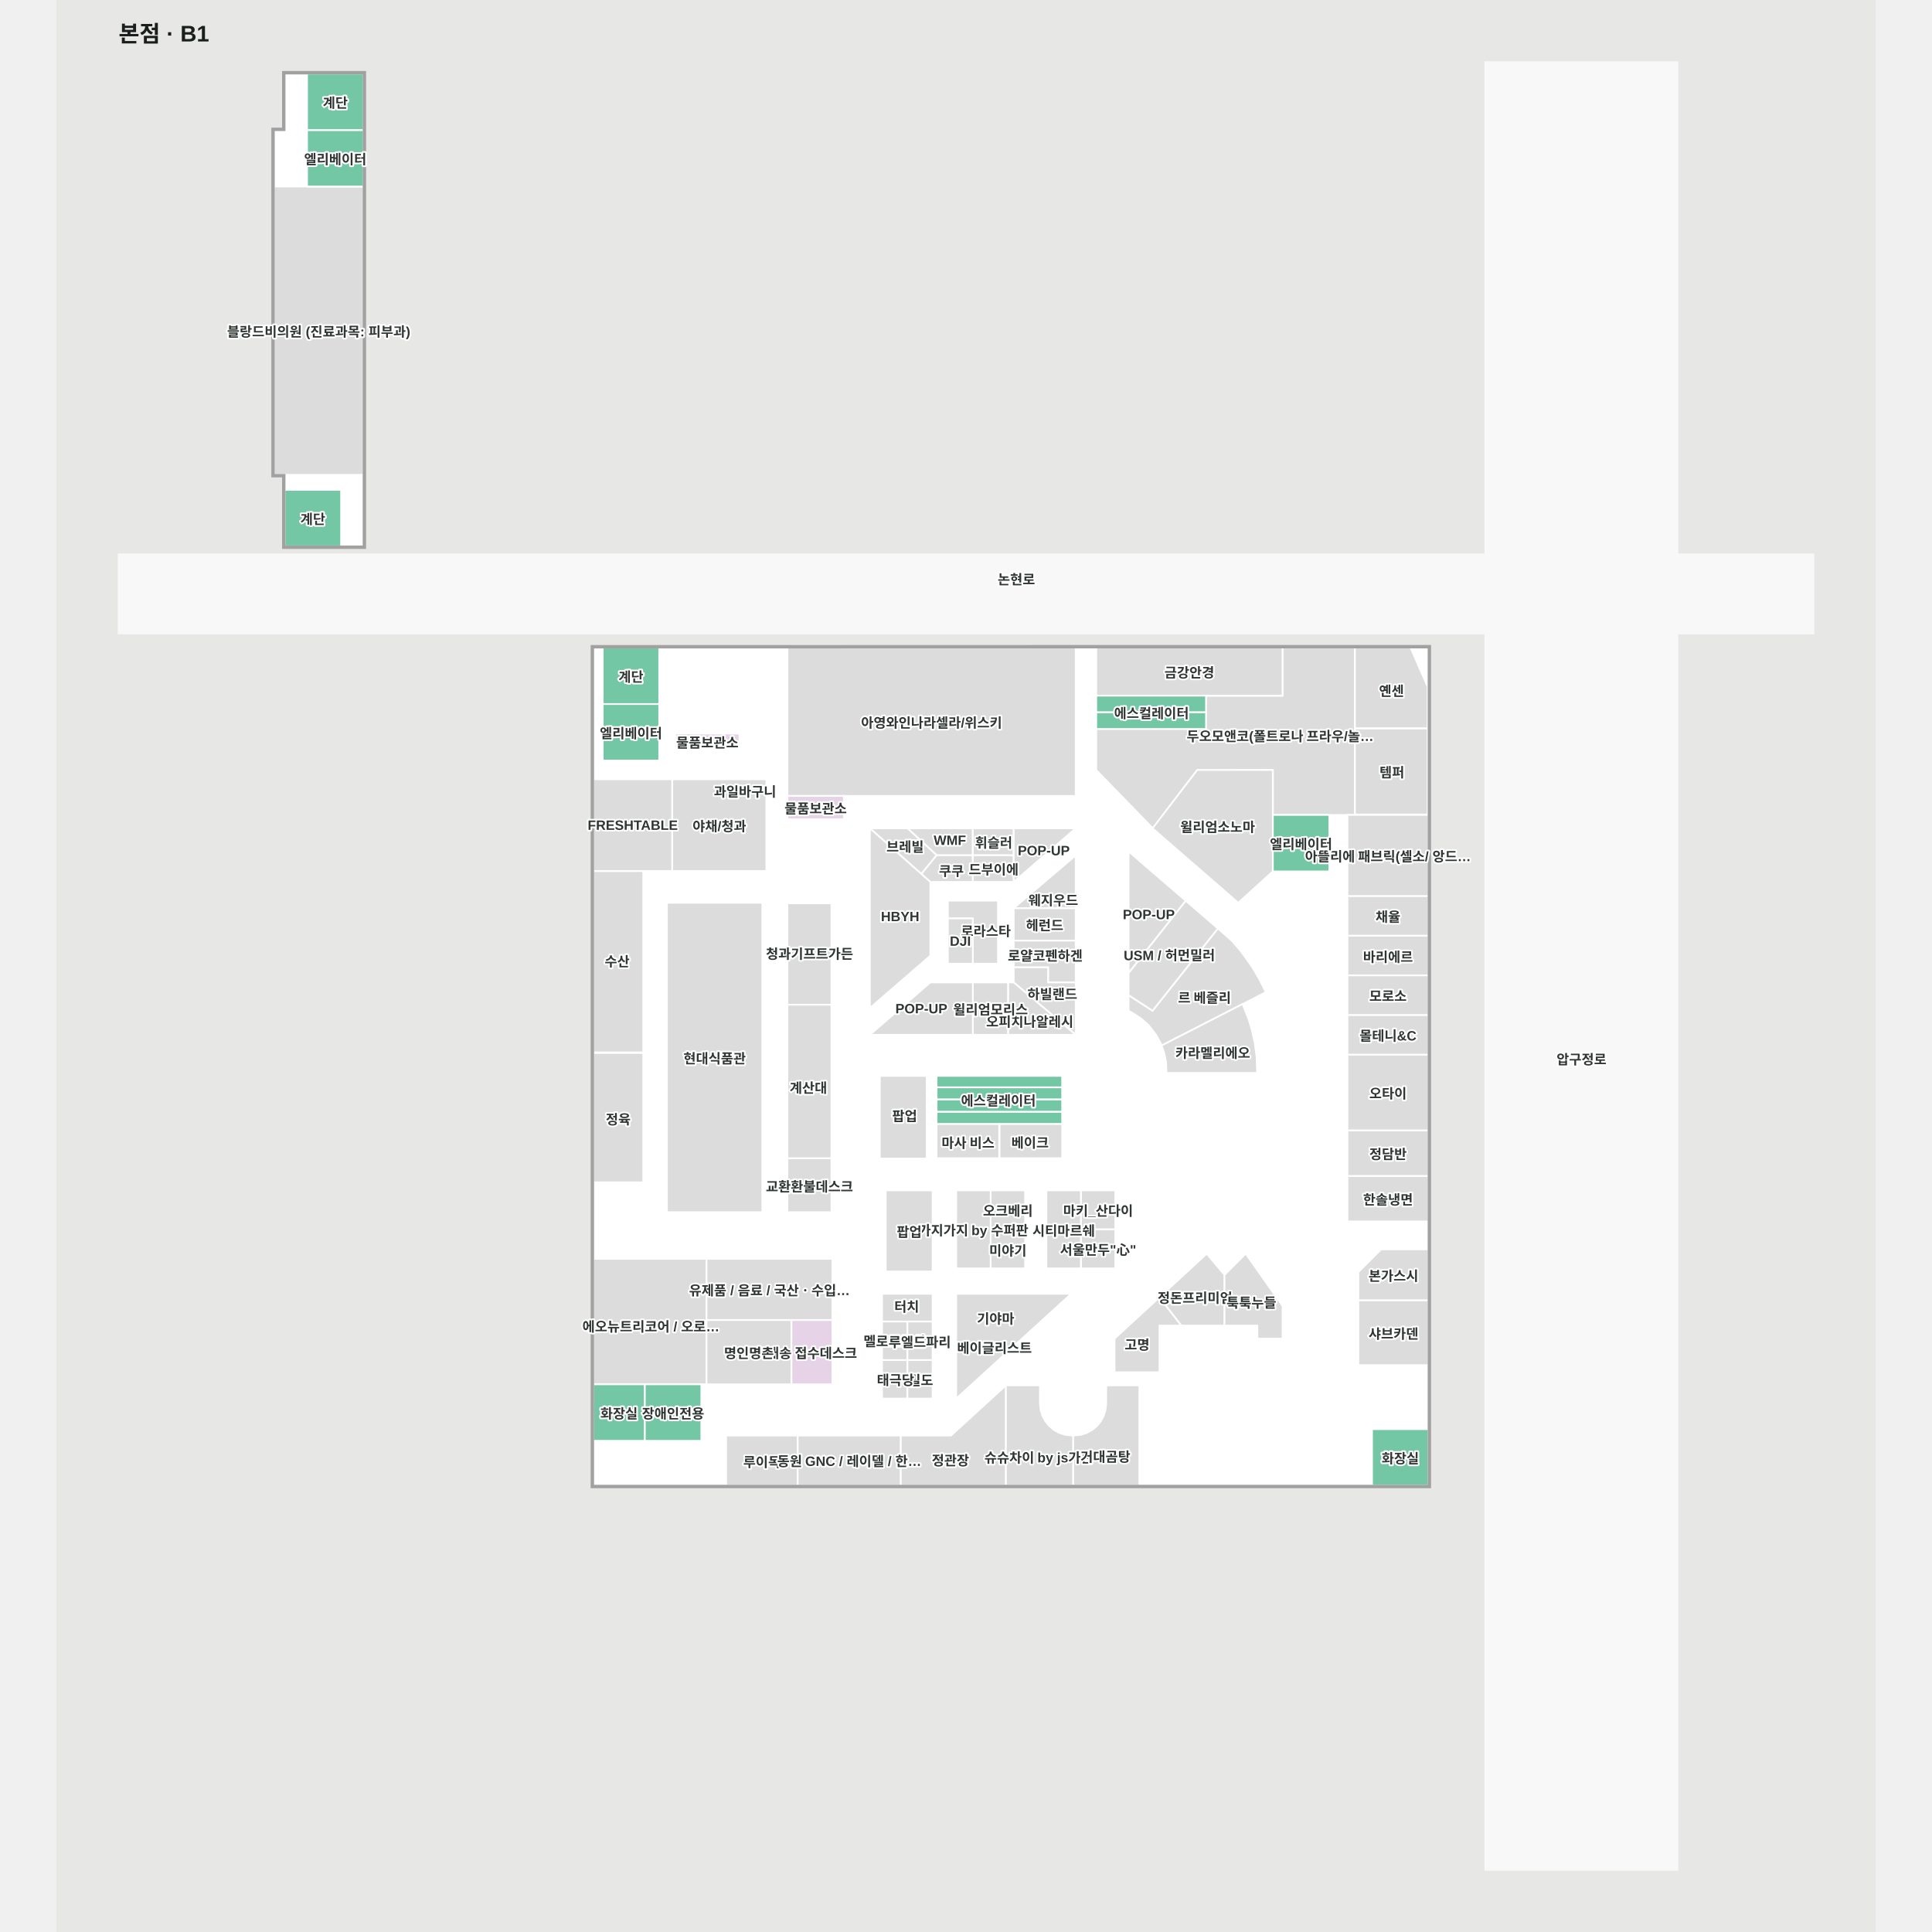
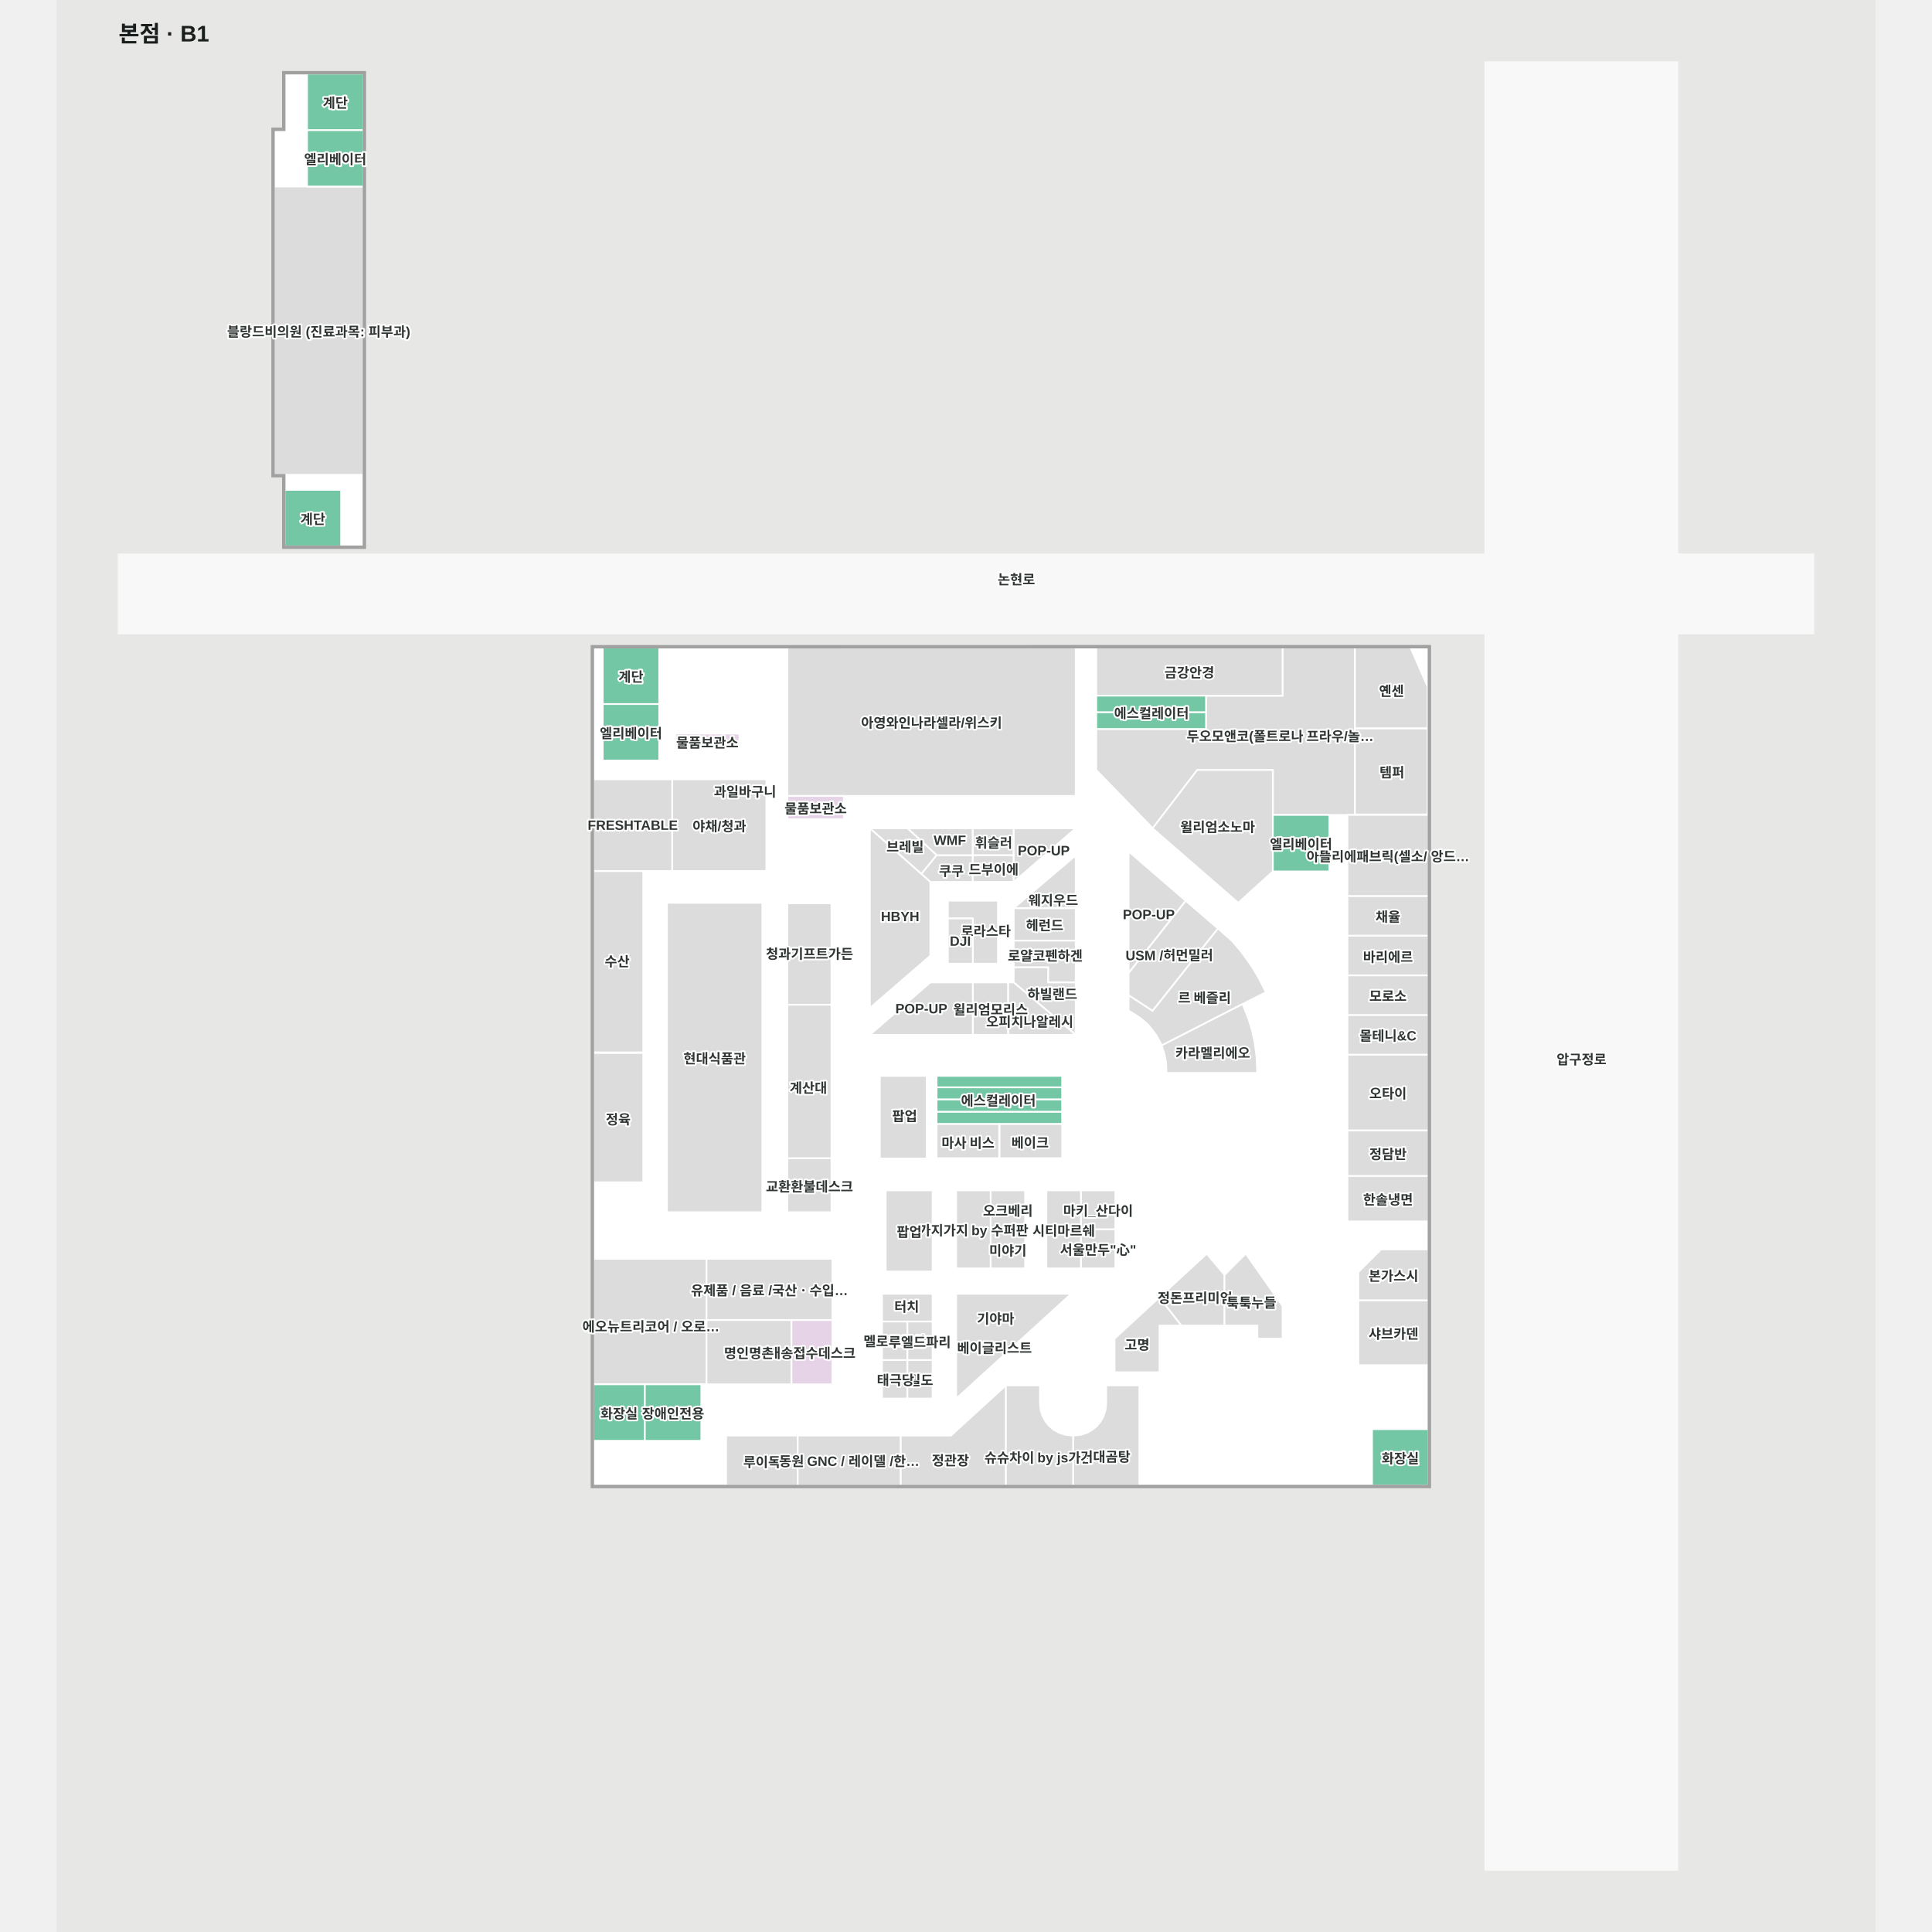
<svg xmlns="http://www.w3.org/2000/svg" viewBox="-54.599 -56.211 1610 1710" width="1200" height="1200" role="img" aria-labelledby="title desc">
  <rect x="-54.599" y="-56.211" width="1610" height="1710" fill="#e7e8e6" />
  <g>
    <polygon points="1210.07,-1.21 1210.07,1598.79 1380.07,1598.79 1380.07,-1.21" fill="#f8f8f8" fill-opacity="1" stroke="#f8f8f8" stroke-width="1.5" />
    <polygon points="0.40,434.45 1500.40,434.45 1500.40,504.45 0.40,504.45" fill="#f8f8f8" fill-opacity="1" stroke="#f8f8f8" stroke-width="1.5" />
    <polygon points="137.81,364.05 147.31,364.05 147.31,427.38 217.16,427.38 217.16,8.88 147.31,8.88 147.31,59.02 137.81,59.02" fill="#ffffff" fill-opacity="1" stroke="#ffffff" stroke-width="1.5" />
    <polygon points="420.44,1258.73 1159.78,1258.73 1159.78,516.91 420.44,516.95" fill="#ffffff" fill-opacity="1" stroke="#ffffff" stroke-width="1.5" />
  </g>
  <g>
    <polygon points="1158.97,664.69 1094.55,664.69 1094.55,588.52 1158.97,588.52" fill="#dcdcdc" fill-opacity="1" stroke="#ffffff" stroke-width="1.5" />
    <polygon points="1158.97,588.30 1094.55,588.30 1094.55,516.95 1143.82,516.95 1158.97,551.60" fill="#dcdcdc" fill-opacity="1" stroke="#ffffff" stroke-width="1.5" />
    <polygon points="1030.55,516.95 1030.55,559.55 962.83,559.55 962.56,588.93 865.67,588.93 865.67,625.34 915.78,676.93 955.01,625.58 1021.96,625.34 1021.96,665.11 1094.55,665.11 1094.55,516.95" fill="#dcdcdc" fill-opacity="1" stroke="#ffffff" stroke-width="1.5" />
    <polygon points="874.50,1169.99 874.50,1171.98 874.50,1173.98 874.50,1175.97 874.50,1177.97 874.50,1179.96 874.50,1181.96 874.50,1183.95 874.50,1185.95 873.92,1191.67 872.27,1197.01 869.65,1201.83 866.18,1206.04 861.97,1209.51 857.15,1212.13 851.81,1213.78 846.09,1214.36 845.97,1214.36 845.86,1214.36 845.74,1214.36 845.63,1214.36 845.52,1214.36 845.40,1214.36 845.29,1214.36 845.17,1214.36 845.17,1219.91 845.17,1225.45 845.17,1231.00 845.17,1236.55 845.17,1242.09 845.17,1247.64 845.17,1253.19 845.17,1258.73 903.82,1258.73 903.82,1169.99 900.16,1169.99 896.49,1169.99 892.83,1169.99 889.16,1169.99 885.50,1169.99 881.83,1169.99 878.16,1169.99" fill="#dcdcdc" fill-opacity="1" stroke="#ffffff" stroke-width="1.5" />
    <polygon points="844.26,1214.36 838.53,1213.78 833.20,1212.13 828.38,1209.51 824.17,1206.04 820.70,1201.83 818.08,1197.01 816.43,1191.67 815.85,1185.95 815.85,1183.95 815.85,1181.96 815.85,1179.96 815.85,1177.97 815.85,1175.97 815.85,1173.98 815.85,1171.98 815.85,1169.99 812.08,1169.99 808.32,1169.99 804.56,1169.99 800.79,1169.99 797.03,1169.99 793.26,1169.99 789.50,1169.99 785.73,1169.99 785.71,1170.01 785.69,1170.03 785.67,1170.05 785.64,1170.07 785.62,1170.09 785.60,1170.11 785.58,1170.13 785.55,1170.15 785.55,1258.73 845.17,1258.73 845.17,1253.19 845.17,1247.64 845.17,1242.09 845.17,1236.55 845.17,1231.00 845.17,1225.45 845.17,1219.91 845.17,1214.36 845.06,1214.36 844.95,1214.36 844.83,1214.36 844.72,1214.36 844.60,1214.36 844.49,1214.36 844.37,1214.36" fill="#dcdcdc" fill-opacity="1" stroke="#ffffff" stroke-width="1.5" />
    <polygon points="420.44,1169.03 520.75,1169.03 520.75,1057.98 420.44,1057.98" fill="#dcdcdc" fill-opacity="1" stroke="#ffffff" stroke-width="1.5" />
    <polygon points="464.73,990.24 420.44,990.24 420.44,875.80 464.73,875.80" fill="#dcdcdc" fill-opacity="1" stroke="#ffffff" stroke-width="1.5" />
    <polygon points="464.73,875.22 420.44,875.22 420.44,714.70 464.73,714.70" fill="#dcdcdc" fill-opacity="1" stroke="#ffffff" stroke-width="1.5" />
    <polygon points="490.41,714.70 420.44,714.70 420.44,633.55 490.41,633.55" fill="#dcdcdc" fill-opacity="1" stroke="#ffffff" stroke-width="1.5" />
    <polygon points="1088.03,984.57 1088.03,1024.86 1159.78,1024.86 1159.78,984.57" fill="#dcdcdc" fill-opacity="1" stroke="#ffffff" stroke-width="1.5" />
    <polygon points="1088.03,984.57 1159.78,984.57 1159.78,944.28 1088.03,944.28" fill="#dcdcdc" fill-opacity="1" stroke="#ffffff" stroke-width="1.5" />
    <polygon points="1088.03,944.28 1159.78,944.28 1159.78,877.21 1088.03,877.21" fill="#dcdcdc" fill-opacity="1" stroke="#ffffff" stroke-width="1.5" />
    <polygon points="1088.03,877.21 1159.78,877.21 1159.78,842.12 1088.03,842.12" fill="#dcdcdc" fill-opacity="1" stroke="#ffffff" stroke-width="1.5" />
    <polygon points="1088.03,842.12 1159.78,842.12 1159.78,807.02 1088.03,807.02" fill="#dcdcdc" fill-opacity="1" stroke="#ffffff" stroke-width="1.5" />
    <polygon points="1088.03,807.02 1159.78,807.02 1159.78,771.93 1088.03,771.93" fill="#dcdcdc" fill-opacity="1" stroke="#ffffff" stroke-width="1.5" />
    <polygon points="1088.03,736.83 1159.78,736.83 1159.78,771.93 1088.03,771.93" fill="#dcdcdc" fill-opacity="1" stroke="#ffffff" stroke-width="1.5" />
    <polygon points="1088.03,736.83 1159.78,736.83 1159.78,665.07 1088.03,665.07" fill="#dcdcdc" fill-opacity="1" stroke="#ffffff" stroke-width="1.5" />
    <polygon points="1030.55,559.52 865.67,559.52 865.67,516.91 1030.55,516.91" fill="#dcdcdc" fill-opacity="1" stroke="#ffffff" stroke-width="1.5" />
    <polygon points="847.49,516.93 592.36,516.93 592.36,648.26 847.49,648.26" fill="#dcdcdc" fill-opacity="1" stroke="#ffffff" stroke-width="1.5" />
    <polygon points="428.87,516.95 428.87,566.95 478.87,566.95 478.87,516.95" fill="#73c7a4" fill-opacity="1" stroke="#ffffff" stroke-width="1.5" />
    <polygon points="538.07,1214.39 538.07,1258.73 601.46,1258.73 601.46,1214.39" fill="#dcdcdc" fill-opacity="1" stroke="#ffffff" stroke-width="1.5" />
    <polygon points="601.46,1214.39 601.46,1258.73 692.69,1258.73 692.69,1214.39" fill="#dcdcdc" fill-opacity="1" stroke="#ffffff" stroke-width="1.5" />
    <polygon points="737.12,1214.39 692.69,1214.39 692.69,1258.73 785.55,1258.73 785.55,1170.15" fill="#dcdcdc" fill-opacity="1" stroke="#ffffff" stroke-width="1.5" />
    <polygon points="1109.78,1208.73 1109.78,1258.73 1159.78,1258.73 1159.78,1208.73" fill="#73c7a4" fill-opacity="1" stroke="#ffffff" stroke-width="1.5" />
    <polygon points="420.44,1169.03 420.44,1219.03 466.14,1219.03 466.14,1169.03" fill="#73c7a4" fill-opacity="1" stroke="#ffffff" stroke-width="1.5" />
    <polygon points="720.85,997.37 679.38,997.37 679.38,1069.17 720.85,1069.17" fill="#dcdcdc" fill-opacity="1" stroke="#ffffff" stroke-width="1.5" />
    <polygon points="485.70,1016.68 570.13,1016.68 570.13,742.83 485.70,742.83" fill="#dcdcdc" fill-opacity="1" stroke="#ffffff" stroke-width="1.5" />
    <polygon points="724.36,938.69 835.50,938.69 835.50,927.73 724.36,927.73" fill="#73c7a4" fill-opacity="1" stroke="#ffffff" stroke-width="1.5" />
    <polygon points="724.36,927.73 835.50,927.73 835.50,916.78 724.36,916.78" fill="#73c7a4" fill-opacity="1" stroke="#ffffff" stroke-width="1.5" />
    <polygon points="724.36,916.78 835.50,916.78 835.50,906.15 724.37,906.15" fill="#73c7a4" fill-opacity="1" stroke="#ffffff" stroke-width="1.5" />
    <polygon points="724.37,906.15 835.50,906.15 835.50,896.06 724.37,896.06" fill="#73c7a4" fill-opacity="1" stroke="#ffffff" stroke-width="1.5" />
    <polygon points="490.41,714.70 573.69,714.70 573.69,633.55 490.41,633.55" fill="#dcdcdc" fill-opacity="1" stroke="#ffffff" stroke-width="1.5" />
    <polygon points="1021.96,665.07 1021.96,715.07 1071.96,715.07 1071.96,665.07" fill="#73c7a4" fill-opacity="1" stroke="#ffffff" stroke-width="1.5" />
    <polygon points="466.14,1169.04 466.14,1219.04 516.14,1219.04 516.14,1169.04" fill="#73c7a4" fill-opacity="1" stroke="#ffffff" stroke-width="1.5" />
    <polygon points="428.87,566.94 428.87,616.94 478.87,616.94 478.87,566.94" fill="#73c7a4" fill-opacity="1" stroke="#ffffff" stroke-width="1.5" />
    <polygon points="493.02,607.39 549.84,607.39 549.90,593.08 493.01,593.03" fill="#e7d3e7" fill-opacity="1" stroke="#ffffff" stroke-width="1.5" />
    <polygon points="217.16,108.88 137.81,108.88 137.81,364.05 147.31,364.05 217.16,364.05" fill="#dcdcdc" fill-opacity="1" stroke="#ffffff" stroke-width="1.5" />
    <polygon points="217.16,108.88 167.16,108.88 167.16,58.88 217.16,58.88" fill="#73c7a4" fill-opacity="1" stroke="#ffffff" stroke-width="1.5" />
    <polygon points="197.31,427.38 147.31,427.38 147.31,377.38 197.31,377.38" fill="#73c7a4" fill-opacity="1" stroke="#ffffff" stroke-width="1.5" />
    <polygon points="217.16,58.88 167.16,58.88 167.16,8.88 217.16,8.88" fill="#73c7a4" fill-opacity="1" stroke="#ffffff" stroke-width="1.5" />
    <polygon points="217.16,394.98 217.16,427.38 147.31,427.38 147.31,364.05 137.81,364.05 137.81,59.02 147.31,59.02 147.31,8.88 217.16,8.88 217.16,394.98 218.66,394.98 218.66,7.38 145.81,7.38 145.81,57.52 136.31,57.52 136.31,365.55 145.81,365.55 145.81,428.88 218.66,428.88 218.66,394.98" fill="#a1a1a1" fill-opacity="1" stroke="#a1a1a1" stroke-width="1.5" />
    <polygon points="979.22,1072.20 963.44,1053.49 921.49,1092.12 940.96,1117.04 979.22,1117.04" fill="#dcdcdc" fill-opacity="1" stroke="#ffffff" stroke-width="1.5" />
    <polygon points="881.89,1128.60 881.89,1158.37 921.66,1158.37 921.66,1117.04 940.96,1117.04 921.49,1092.12" fill="#dcdcdc" fill-opacity="1" stroke="#ffffff" stroke-width="1.5" />
    <polygon points="998.01,1053.40 979.22,1072.20 979.22,1117.04 1008.32,1117.04 1008.32,1128.60 1030.55,1128.60 1030.55,1099.71" fill="#dcdcdc" fill-opacity="1" stroke="#ffffff" stroke-width="1.5" />
    <polygon points="741.72,1181.65 741.72,1088.90 843.52,1088.90" fill="#dcdcdc" fill-opacity="1" stroke="#ffffff" stroke-width="1.5" />
    <polygon points="852.09,1031.79 852.09,1066.44 882.59,1066.44 882.59,1031.79" fill="#dcdcdc" fill-opacity="1" stroke="#ffffff" stroke-width="1.5" />
    <polygon points="882.59,997.37 852.09,997.37 852.09,1031.79 882.59,1031.79" fill="#dcdcdc" fill-opacity="1" stroke="#ffffff" stroke-width="1.5" />
    <polygon points="772.22,1066.44 802.72,1066.44 802.72,1031.79 772.22,1031.79" fill="#dcdcdc" fill-opacity="1" stroke="#ffffff" stroke-width="1.5" />
    <polygon points="772.22,997.37 772.22,1031.79 802.72,1031.79 802.72,997.37" fill="#dcdcdc" fill-opacity="1" stroke="#ffffff" stroke-width="1.5" />
    <polygon points="821.59,997.37 821.59,1066.44 852.09,1066.44 852.09,997.37" fill="#dcdcdc" fill-opacity="1" stroke="#ffffff" stroke-width="1.5" />
    <polygon points="741.72,997.37 741.72,1066.44 772.22,1066.44 772.22,997.37" fill="#dcdcdc" fill-opacity="1" stroke="#ffffff" stroke-width="1.5" />
    <polygon points="780.10,938.68 780.10,968.91 835.50,968.91 835.50,938.68" fill="#dcdcdc" fill-opacity="1" stroke="#ffffff" stroke-width="1.5" />
    <polygon points="1159.78,1049.60 1117.79,1049.60 1097.70,1069.69 1097.70,1094.80 1159.78,1094.80" fill="#dcdcdc" fill-opacity="1" stroke="#ffffff" stroke-width="1.5" />
    <polygon points="1097.70,1094.80 1097.70,1152.07 1159.78,1152.07 1159.78,1094.80" fill="#dcdcdc" fill-opacity="1" stroke="#ffffff" stroke-width="1.5" />
    <polygon points="698.46,1147.54 720.85,1147.54 720.85,1181.65 698.46,1181.65" fill="#dcdcdc" fill-opacity="1" stroke="#ffffff" stroke-width="1.5" />
    <polygon points="676.07,1147.54 698.46,1147.54 698.46,1181.65 676.07,1181.65" fill="#dcdcdc" fill-opacity="1" stroke="#ffffff" stroke-width="1.5" />
    <polygon points="698.46,1113.43 720.85,1113.43 720.85,1147.54 698.46,1147.54" fill="#dcdcdc" fill-opacity="1" stroke="#ffffff" stroke-width="1.5" />
    <polygon points="676.07,1113.43 698.46,1113.43 698.46,1147.54 676.07,1147.54" fill="#dcdcdc" fill-opacity="1" stroke="#ffffff" stroke-width="1.5" />
    <polygon points="698.46,1088.90 676.07,1088.90 676.07,1113.43 698.46,1113.43 720.85,1113.43 720.85,1088.90" fill="#dcdcdc" fill-opacity="1" stroke="#ffffff" stroke-width="1.5" />
    <polygon points="631.29,743.32 631.29,833.08 592.31,833.08 592.31,743.32" fill="#dcdcdc" fill-opacity="1" stroke="#ffffff" stroke-width="1.5" />
    <polygon points="1009.96,810.38 1003.38,799.21 993.95,786.05 985.51,776.27 973.32,765.54 915.51,838.38 894.32,824.57 894.32,838.38 899.11,841.17 905.19,845.14 911.89,850.98 918.60,859.67 923.06,867.73 923.55,869.16 1015.79,821.93" fill="#dcdcdc" fill-opacity="1" stroke="#ffffff" stroke-width="1.5" />
    <polygon points="592.36,648.26 592.36,668.84 642.30,668.84 642.30,648.26" fill="#e7d3e7" fill-opacity="1" stroke="#ffffff" stroke-width="1.5" />
    <polygon points="724.36,700.66 710.79,717.25 718.83,724.38 756.43,724.38 756.43,700.66" fill="#dcdcdc" fill-opacity="1" stroke="#ffffff" stroke-width="1.5" />
    <polygon points="756.43,676.93 698.60,676.93 724.36,700.66 756.43,700.66" fill="#dcdcdc" fill-opacity="1" stroke="#ffffff" stroke-width="1.5" />
    <polygon points="698.60,676.93 665.37,676.93 710.79,717.25 724.36,700.66" fill="#dcdcdc" fill-opacity="1" stroke="#ffffff" stroke-width="1.5" />
    <polygon points="756.43,700.66 756.43,724.38 792.62,724.38 792.62,700.66" fill="#dcdcdc" fill-opacity="1" stroke="#ffffff" stroke-width="1.5" />
    <polygon points="792.62,676.93 756.43,676.93 756.43,700.66 792.62,700.66" fill="#dcdcdc" fill-opacity="1" stroke="#ffffff" stroke-width="1.5" />
    <polygon points="847.49,676.93 792.62,676.93 792.62,724.38" fill="#dcdcdc" fill-opacity="1" stroke="#ffffff" stroke-width="1.5" />
    <polygon points="792.62,776.27 792.62,800.00 823.05,800.00 823.05,813.31 847.49,813.31 847.49,776.27" fill="#dcdcdc" fill-opacity="1" stroke="#ffffff" stroke-width="1.5" />
    <polygon points="847.49,747.56 792.62,747.56 792.62,776.27 847.49,776.27" fill="#dcdcdc" fill-opacity="1" stroke="#ffffff" stroke-width="1.5" />
    <polygon points="847.49,700.95 792.62,747.56 847.49,747.56" fill="#dcdcdc" fill-opacity="1" stroke="#ffffff" stroke-width="1.5" />
    <polygon points="823.05,813.31 823.05,800.00 792.62,800.00 792.62,813.31 847.49,859.67 847.49,813.31" fill="#dcdcdc" fill-opacity="1" stroke="#ffffff" stroke-width="1.5" />
    <polygon points="756.43,813.31 756.43,859.67 787.76,859.67 787.76,813.31" fill="#dcdcdc" fill-opacity="1" stroke="#ffffff" stroke-width="1.5" />
    <polygon points="792.62,813.31 787.76,813.31 787.76,859.67 847.49,859.67" fill="#dcdcdc" fill-opacity="1" stroke="#ffffff" stroke-width="1.5" />
    <polygon points="718.83,813.31 665.37,859.67 756.43,859.67 756.43,813.31" fill="#dcdcdc" fill-opacity="1" stroke="#ffffff" stroke-width="1.5" />
    <polygon points="665.37,835.94 718.83,789.68 718.83,724.38 665.37,676.93" fill="#dcdcdc" fill-opacity="1" stroke="#ffffff" stroke-width="1.5" />
    <polygon points="778.69,740.98 756.43,740.98 734.36,740.98 734.36,756.71 756.43,756.71 756.43,796.75 778.69,796.75" fill="#dcdcdc" fill-opacity="1" stroke="#ffffff" stroke-width="1.5" />
    <polygon points="944.83,740.98 894.32,804.90 894.32,824.57 915.51,838.38 973.32,765.54" fill="#dcdcdc" fill-opacity="1" stroke="#ffffff" stroke-width="1.5" />
    <polygon points="894.32,697.42 894.32,804.90 944.83,740.98" fill="#dcdcdc" fill-opacity="1" stroke="#ffffff" stroke-width="1.5" />
    <polygon points="955.01,625.31 915.51,676.93 952.75,709.28 991.37,742.83 999.56,735.40 1021.96,715.07 1021.96,665.07 1021.96,625.31" fill="#dcdcdc" fill-opacity="1" stroke="#ffffff" stroke-width="1.5" />
    <polygon points="715.60,896.06 674.13,896.06 674.13,969.21 715.60,969.21" fill="#dcdcdc" fill-opacity="1" stroke="#ffffff" stroke-width="1.5" />
    <polygon points="418.94,515.45 418.94,1260.23 435.47,1260.23 435.47,1258.73 420.44,1258.73 420.44,516.95 1159.78,516.91 1159.78,1258.73 435.47,1258.73 435.47,1260.23 1161.28,1260.23 1161.28,515.41" fill="#a1a1a1" fill-opacity="1" stroke="#a1a1a1" stroke-width="1.5" />
    <polygon points="756.43,796.75 734.36,796.75 734.36,756.71 756.43,756.71" fill="#dcdcdc" fill-opacity="1" stroke="#ffffff" stroke-width="1.5" />
    <polygon points="1005.99,866.99 1003.38,855.32 1000.40,845.64 995.19,832.48 923.55,869.16 925.80,875.68 927.41,883.50 927.91,893.43 1008.10,893.43 1007.60,879.53" fill="#dcdcdc" fill-opacity="1" stroke="#ffffff" stroke-width="1.5" />
    <polygon points="632.15,1169.04 595.85,1169.04 595.85,1112.08 632.15,1112.08" fill="#e7d3e7" fill-opacity="1" stroke="#ffffff" stroke-width="1.5" />
    <polygon points="595.85,1112.08 520.75,1112.08 520.75,1169.03 595.85,1169.03" fill="#dcdcdc" fill-opacity="1" stroke="#ffffff" stroke-width="1.5" />
    <polygon points="632.15,1112.08 520.75,1112.08 520.75,1057.98 632.15,1057.98" fill="#dcdcdc" fill-opacity="1" stroke="#ffffff" stroke-width="1.5" />
    <polygon points="631.29,1016.68 592.31,1016.68 592.31,968.92 631.29,968.92" fill="#dcdcdc" fill-opacity="1" stroke="#ffffff" stroke-width="1.5" />
    <polygon points="631.29,833.08 631.29,968.92 592.31,968.92 592.31,833.08" fill="#dcdcdc" fill-opacity="1" stroke="#ffffff" stroke-width="1.5" />
    <polygon points="865.67,559.52 962.83,559.52 962.83,574.26 865.67,574.26" fill="#73c7a4" fill-opacity="1" stroke="#ffffff" stroke-width="1.5" />
    <polygon points="865.67,574.26 962.83,574.26 962.83,589.00 865.67,589.00" fill="#73c7a4" fill-opacity="1" stroke="#ffffff" stroke-width="1.5" />
    <polygon points="724.37,938.69 724.37,968.92 779.77,968.92 779.77,938.69" fill="#dcdcdc" fill-opacity="1" stroke="#ffffff" stroke-width="1.5" />
  </g>
  <g font-family="Arial, 'Noto Sans KR', sans-serif" font-size="12" font-weight="600" fill="#303633" stroke="#fff" stroke-width="3" paint-order="stroke" stroke-linejoin="round">
-     <text x="576.453" y="1085.028" text-anchor="middle" dominant-baseline="central">유제품 / 음료 / 
+     <text x="576.453" y="1085.028" text-anchor="middle" dominant-baseline="central">유제품 / 음료 /
국산ㆍ수입…</text>
    <text x="471.548" y="1117.07" text-anchor="middle" dominant-baseline="central">에오




뉴트리코어 / 오로…</text>
    <text x="610.897" y="905.763" text-anchor="middle" dominant-baseline="central">계산대</text>
    <text x="554.801" y="643.625" text-anchor="middle" dominant-baseline="central">과일
바구니</text>
    <text x="532.15" y="674.226" text-anchor="middle" dominant-baseline="central">야채/청과</text>
    <text x="455.425" y="674.126" text-anchor="middle" dominant-baseline="central">FRESH
TABLE</text>
    <text x="441.633" y="793.874" text-anchor="middle" dominant-baseline="central">수산</text>
    <text x="442.583" y="933.692" text-anchor="middle" dominant-baseline="central">정육</text>
    <text x="569.766" y="1237.007" text-anchor="middle" dominant-baseline="central">루이독</text>
    <text x="527.915" y="879.755" text-anchor="middle" dominant-baseline="central">현대식품관</text>
    <text x="521.451" y="600.207" text-anchor="middle" dominant-baseline="central">물품보관소</text>
-     <text x="614.003" y="1140.559" text-anchor="middle" dominant-baseline="central">배송 
+     <text x="614.003" y="1140.559" text-anchor="middle" dominant-baseline="central">배송
접수
데스크</text>
    <text x="558.304" y="1140.555" text-anchor="middle" dominant-baseline="central">명인명촌</text>
    <text x="177.485" y="236.465" text-anchor="middle" dominant-baseline="central">블랑드비의원 (진료과목: 피부과)</text>
-     <text x="647.075" y="1236.206" text-anchor="middle" dominant-baseline="central">동원 GNC / 레이델 / 
+     <text x="647.075" y="1236.206" text-anchor="middle" dominant-baseline="central">동원 GNC / 레이델 /
한…</text>
    <text x="736.63" y="1235.51" text-anchor="middle" dominant-baseline="central">정관장</text>
    <text x="814.827" y="1233.061" text-anchor="middle" dominant-baseline="central">슈슈차이 by js가든</text>
    <text x="873.844" y="1232.289" text-anchor="middle" dominant-baseline="central">거대곰탕</text>
    <text x="953.076" y="1091.674" text-anchor="middle" dominant-baseline="central">정돈
프리미엄</text>
    <text x="1003.017" y="1095.913" text-anchor="middle" dominant-baseline="central">툭툭누들</text>
    <text x="1128.739" y="1123.433" text-anchor="middle" dominant-baseline="central">샤브카덴</text>
    <text x="901.849" y="1133.144" text-anchor="middle" dominant-baseline="central">고명</text>
    <text x="1128.739" y="1072.195" text-anchor="middle" dominant-baseline="central">본가스시</text>
    <text x="1123.902" y="1004.717" text-anchor="middle" dominant-baseline="central">한솔냉면</text>
    <text x="1123.902" y="964.427" text-anchor="middle" dominant-baseline="central">정담반</text>
    <text x="1123.902" y="910.748" text-anchor="middle" dominant-baseline="central">오타이</text>
    <text x="710.319" y="1164.596" text-anchor="middle" dominant-baseline="central">밀도</text>
    <text x="687.266" y="1130.063" text-anchor="middle" dominant-baseline="central">멜로드
도산</text>
    <text x="709.445" y="1130.821" text-anchor="middle" dominant-baseline="central">루엘
드
파리</text>
    <text x="697.889" y="1099.447" text-anchor="middle" dominant-baseline="central">터치</text>
    <text x="775.588" y="1136.025" text-anchor="middle" dominant-baseline="central">베이글리스트</text>
    <text x="756.974" y="1031.906" text-anchor="middle" dominant-baseline="central">가지가지 by 수퍼판</text>
    <text x="787.474" y="1049.844" text-anchor="middle" dominant-baseline="central">미야기</text>
    <text x="836.789" y="1032.251" text-anchor="middle" dominant-baseline="central">시티마르쉐</text>
    <text x="867.337" y="1014.58" text-anchor="middle" dominant-baseline="central">마키
_산
다이</text>
    <text x="867.337" y="1049.114" text-anchor="middle" dominant-baseline="central">서울
만두
"心"</text>
    <text x="961.513" y="826.026" text-anchor="middle" dominant-baseline="central">르 베즐리</text>
    <text x="752.197" y="954.507" text-anchor="middle" dominant-baseline="central">마사 비스</text>
    <text x="611.825" y="993.157" text-anchor="middle" dominant-baseline="central">교환
환불
데스크</text>
    <text x="611.926" y="787.156" text-anchor="middle" dominant-baseline="central">청과
기프트
가든</text>
    <text x="700.118" y="1033.269" text-anchor="middle" dominant-baseline="central">팝업</text>
    <text x="719.924" y="582.595" text-anchor="middle" dominant-baseline="central">아영와인


나라셀라/위스키</text>
    <text x="948.108" y="538.216" text-anchor="middle" dominant-baseline="central">금강안경</text>
    <text x="1028.457" y="594.549" text-anchor="middle" dominant-baseline="central">두오모앤코
(폴트로나 프라우/놀…</text>
    <text x="820.057" y="761.918" text-anchor="middle" dominant-baseline="central">헤런드</text>
    <text x="973.089" y="674.906" text-anchor="middle" dominant-baseline="central">윌리엄소노마</text>
    <text x="696.527" y="692.397" text-anchor="middle" dominant-baseline="central">브레빌</text>
    <text x="736.123" y="687.469" text-anchor="middle" dominant-baseline="central">WMF</text>
    <text x="737.441" y="713.822" text-anchor="middle" dominant-baseline="central">쿠쿠</text>
    <text x="774.864" y="712.52" text-anchor="middle" dominant-baseline="central">드부이에</text>
    <text x="774.882" y="688.809" text-anchor="middle" dominant-baseline="central">휘슬러</text>
    <text x="827.602" y="739.777" text-anchor="middle" dominant-baseline="central">웨지우드</text>
    <text x="767.999" y="767.046" text-anchor="middle" dominant-baseline="central">로라스타</text>
    <text x="1123.902" y="754.381" text-anchor="middle" dominant-baseline="central">채율</text>
-     <text x="930.385" y="786.41" text-anchor="middle" dominant-baseline="central">USM / 
+     <text x="930.385" y="786.41" text-anchor="middle" dominant-baseline="central">USM /
허먼밀러</text>
    <text x="968.808" y="874.884" text-anchor="middle" dominant-baseline="central">카라멜리에오</text>
    <text x="692.1" y="754.966" text-anchor="middle" dominant-baseline="central">HBYH</text>
-     <text x="1123.902" y="700.952" text-anchor="middle" dominant-baseline="central">아뜰리에 
+     <text x="1123.902" y="700.952" text-anchor="middle" dominant-baseline="central">아뜰리에
패브릭
(셀소/ 앙드…</text>
    <text x="1123.902" y="824.571" text-anchor="middle" dominant-baseline="central">모로소</text>
    <text x="1123.902" y="789.931" text-anchor="middle" dominant-baseline="central">바리에르</text>
    <text x="1123.902" y="859.666" text-anchor="middle" dominant-baseline="central">몰테니&amp;C</text>
    <text x="820.489" y="788.822" text-anchor="middle" dominant-baseline="central">로얄
코펜하겐</text>
    <text x="826.826" y="822.803" text-anchor="middle" dominant-baseline="central">하빌랜드</text>
    <text x="806.862" y="847.216" text-anchor="middle" dominant-baseline="central">오피치나
알레시</text>
    <text x="710.903" y="836.49" text-anchor="middle" dominant-baseline="central">POP-UP</text>
    <text x="772.096" y="836.49" text-anchor="middle" dominant-baseline="central">윌리엄
모리스</text>
    <text x="617.331" y="658.549" text-anchor="middle" dominant-baseline="central">물품보관소</text>
    <text x="696.098" y="930.763" text-anchor="middle" dominant-baseline="central">팝업</text>
    <text x="745.394" y="776.731" text-anchor="middle" dominant-baseline="central">DJI</text>
    <text x="914.581" y="574.202" text-anchor="middle" dominant-baseline="central">에스컬레이터</text>
    <text x="779.084" y="917.104" text-anchor="middle" dominant-baseline="central">에스컬레이터</text>
    <text x="794.979" y="455.752" text-anchor="middle" dominant-baseline="central">논현로</text>
    <text x="1295.188" y="880.582" text-anchor="middle" dominant-baseline="central">압구정로</text>
    <text x="1046.958" y="690.07" text-anchor="middle" dominant-baseline="central">엘리베이터</text>
    <text x="192.161" y="83.879" text-anchor="middle" dominant-baseline="central">엘리베이터</text>
    <text x="1134.777" y="1233.732" text-anchor="middle" dominant-baseline="central">화장실</text>
    <text x="192.161" y="33.879" text-anchor="middle" dominant-baseline="central">계단</text>
    <text x="172.314" y="402.379" text-anchor="middle" dominant-baseline="central">계단</text>
    <text x="453.871" y="591.941" text-anchor="middle" dominant-baseline="central">엘리베이터</text>
    <text x="453.871" y="541.948" text-anchor="middle" dominant-baseline="central">계단</text>
    <text x="443.293" y="1194.032" text-anchor="middle" dominant-baseline="central">화장실</text>
    <text x="491.145" y="1194.039" text-anchor="middle" dominant-baseline="central">장애인전용</text>
    <text x="912.192" y="753.175" text-anchor="middle" dominant-baseline="central">POP-UP</text>
    <text x="807.078" y="954.298" text-anchor="middle" dominant-baseline="central">베이크</text>
    <text x="1127.391" y="626.556" text-anchor="middle" dominant-baseline="central">템퍼</text>
    <text x="1127.03" y="554.505" text-anchor="middle" dominant-baseline="central">옌센</text>
    <text x="787.474" y="1014.58" text-anchor="middle" dominant-baseline="central">오크베리</text>
    <text x="688.014" y="1164.418" text-anchor="middle" dominant-baseline="central">태극당</text>
    <text x="819.224" y="696.598" text-anchor="middle" dominant-baseline="central">POP-UP</text>
    <text x="776.622" y="1110.111" text-anchor="middle" dominant-baseline="central">기야마</text>
  </g>
+   <style>.managed-brand { fill:#9a5300; font-size:15px; font-weight:800; stroke:#fff7df; stroke-width:5; }</style>
  <text x="0.401" y="-19.211" font-family="Arial, 'Noto Sans KR', sans-serif" font-size="20" font-weight="700" fill="#1a1f1d">본점 · B1</text>
</svg>
